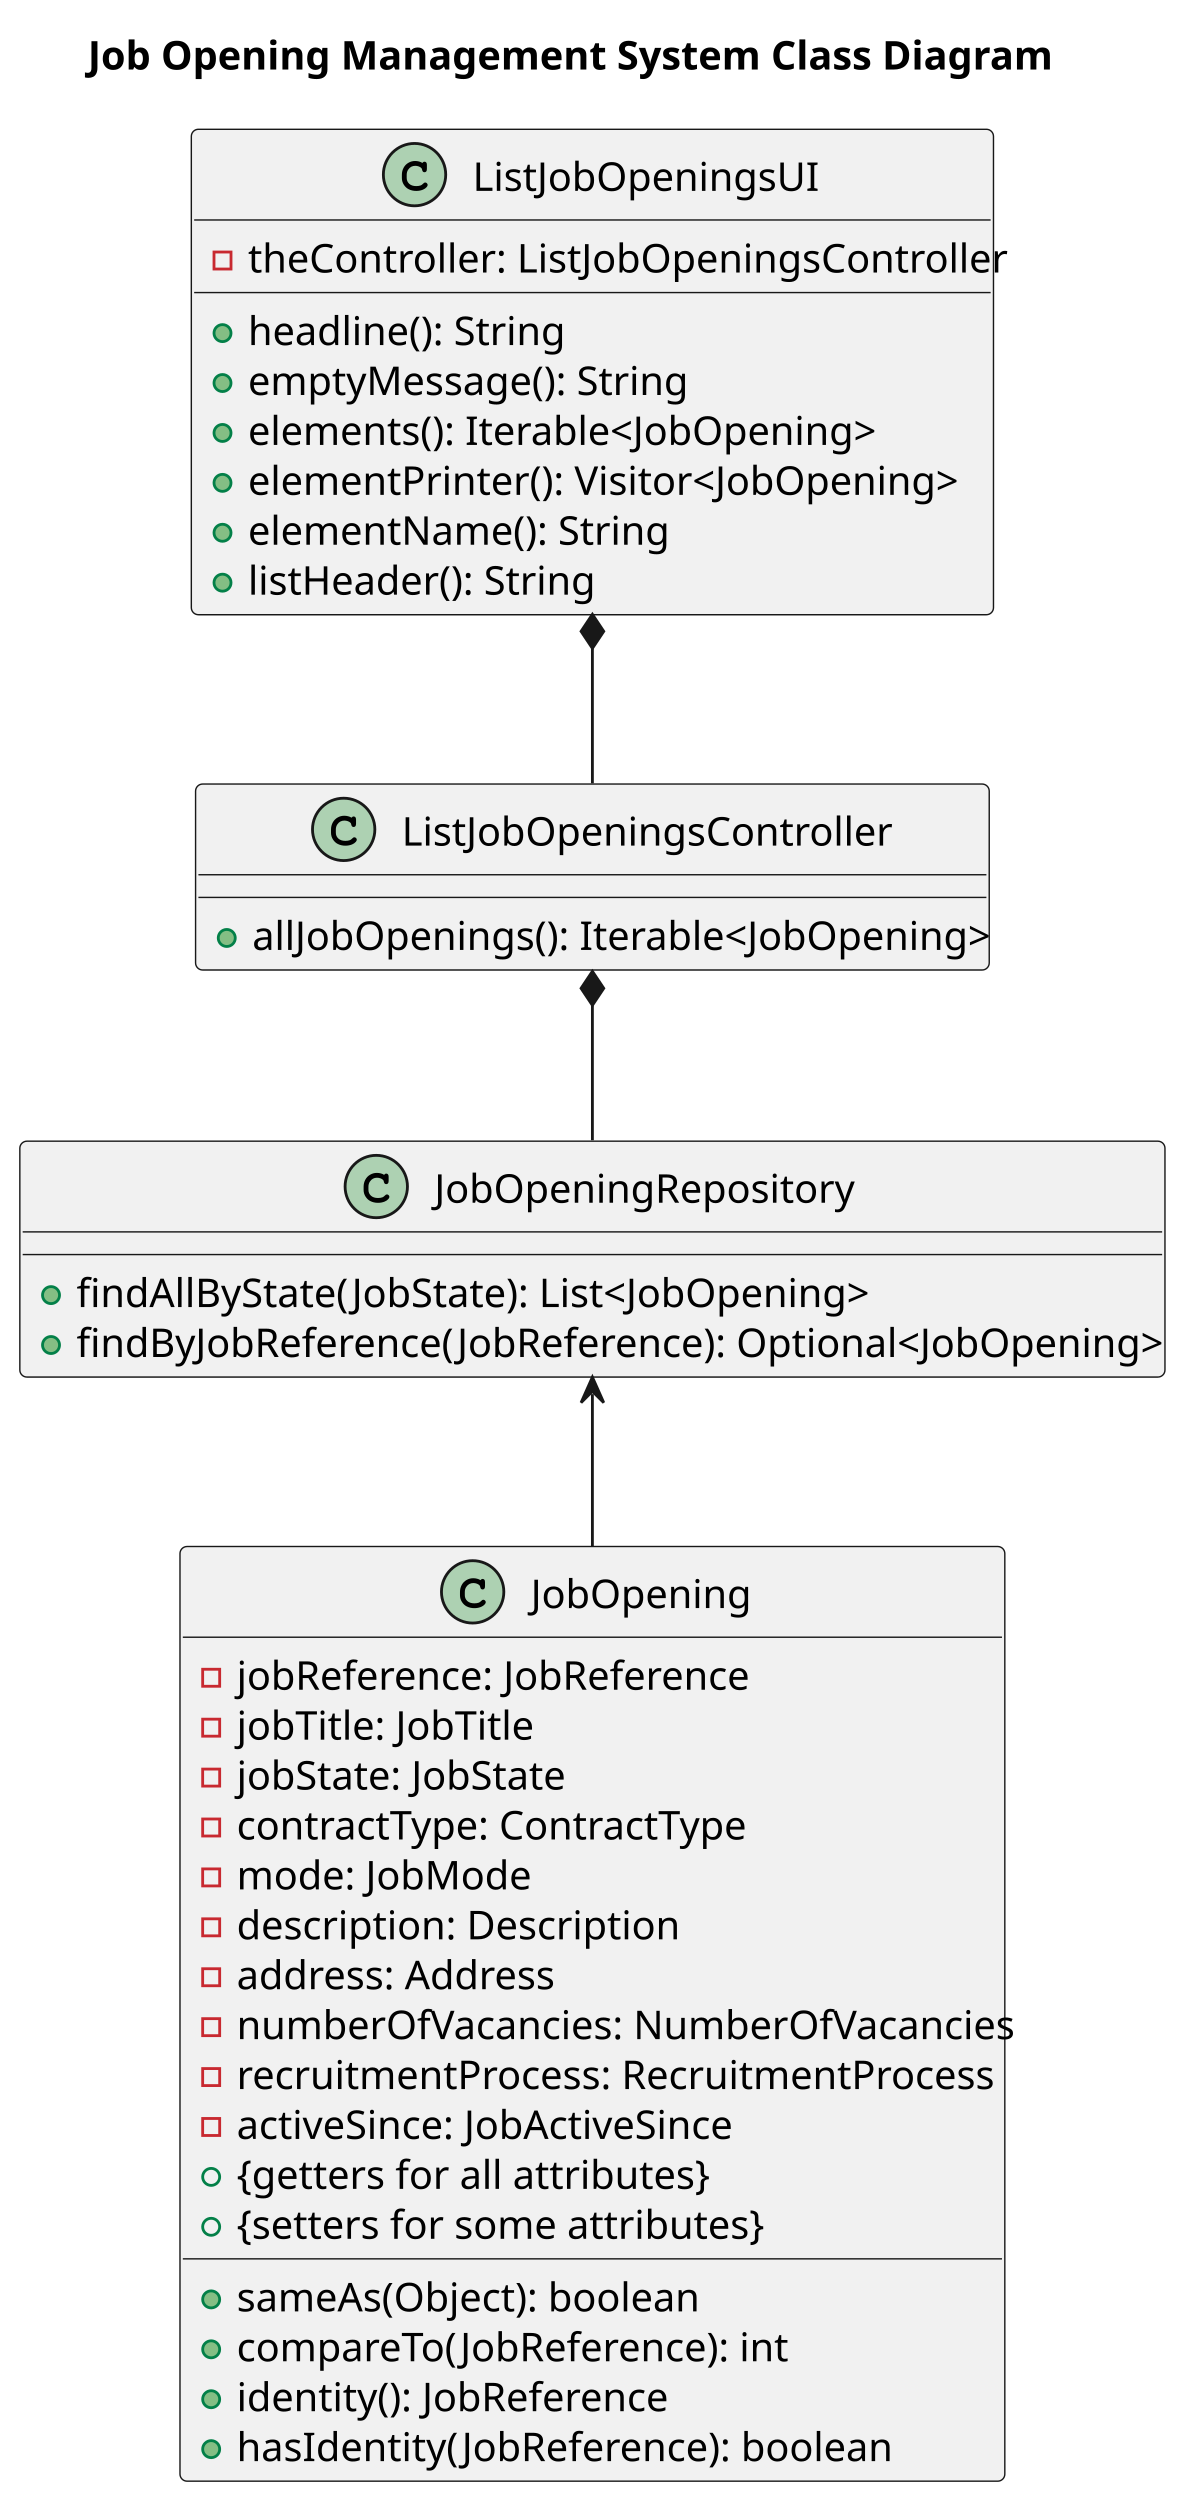
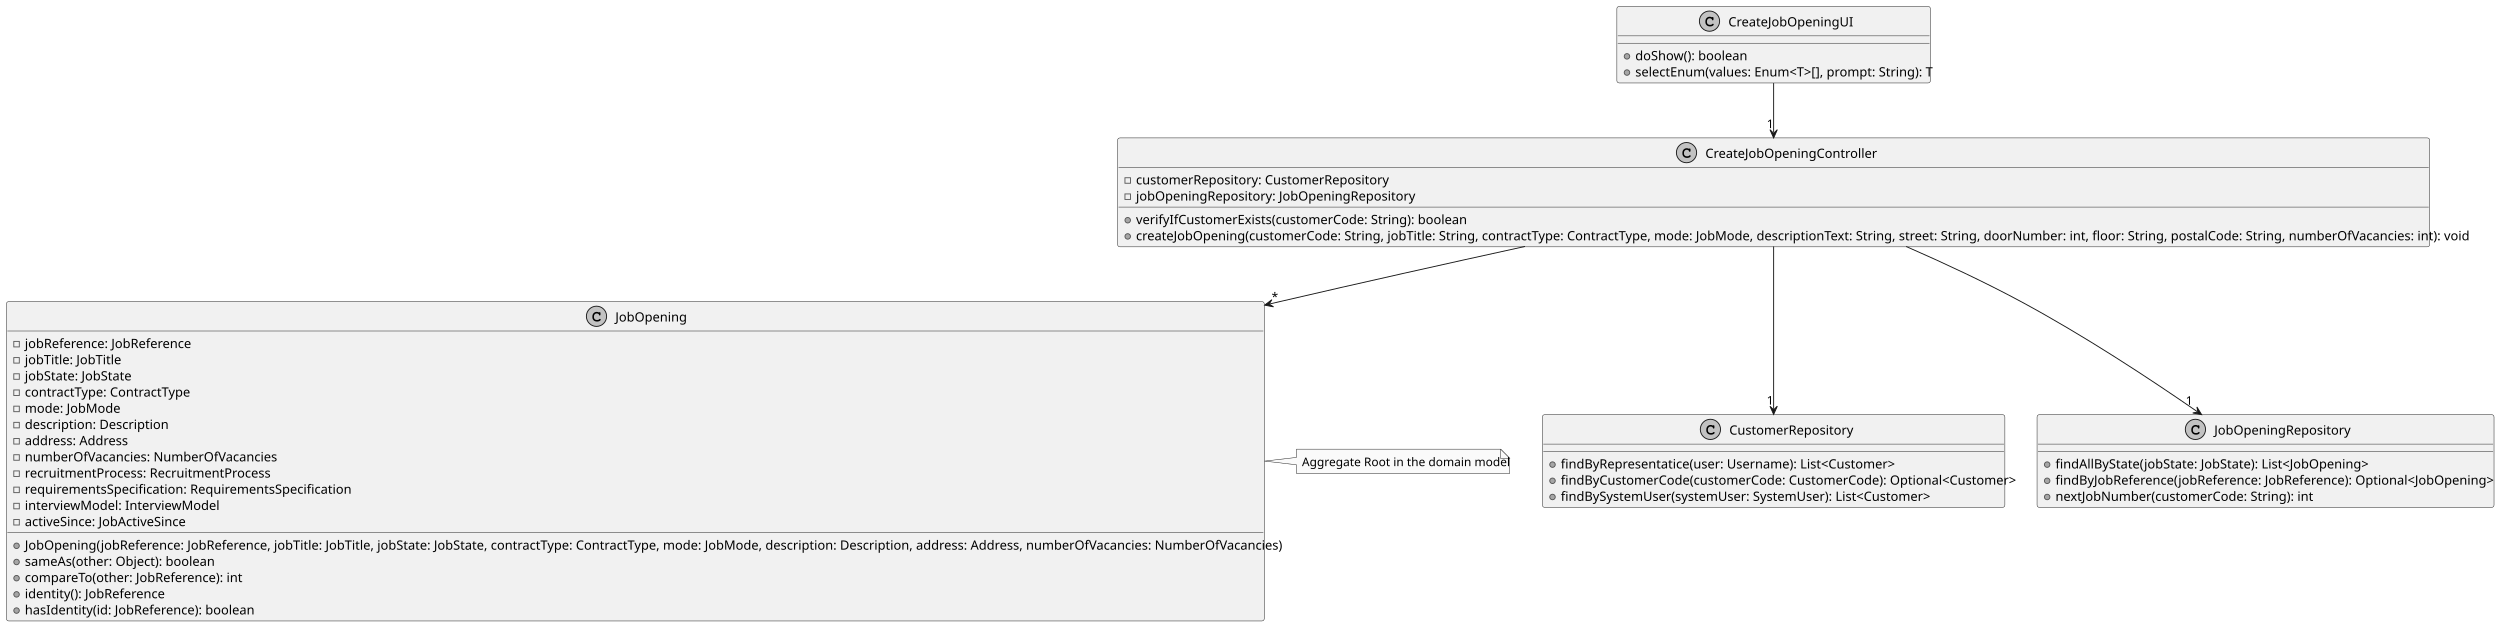
- <svg xmlns="http://www.w3.org/2000/svg" contentStyleType="text/css" height="882px" preserveAspectRatio="none" style="width:418px;height:882px;background:#FFFFFF;" version="1.1" viewBox="0 0 418 882" width="418px" zoomAndPan="magnify">
+ <svg xmlns="http://www.w3.org/2000/svg" contentStyleType="text/css" height="682px" preserveAspectRatio="none" style="width:2719px;height:682px;background:#FFFFFF;" version="1.1" viewBox="0 0 2719 682" width="2719px" zoomAndPan="magnify">
  <defs />
  <g>
-     <text fill="#000000" font-family="sans-serif" font-size="14" font-weight="bold" lengthAdjust="spacing" textLength="342" x="31" y="24.533">Job Opening Management System Class Diagram</text>
-     <g id="elem_ListJobOpeningsUI">
-       <rect codeLine="5" fill="#F1F1F1" height="171.266" id="ListJobOpeningsUI" rx="2.5" ry="2.5" style="stroke:#181818;stroke-width:0.5;" width="283" x="67.5" y="45.609" />
-       <ellipse cx="146.25" cy="61.609" fill="#ADD1B2" rx="11" ry="11" style="stroke:#181818;stroke-width:1.0;" />
-       <path d="M149.016,57.484 Q149.172,57.266 149.359,57.156 Q149.547,57.047 149.766,57.047 Q150.141,57.047 150.375,57.312 Q150.609,57.562 150.609,58.172 L150.609,59.625 Q150.609,60.234 150.375,60.5 Q150.141,60.766 149.766,60.766 Q149.422,60.766 149.219,60.562 Q149.016,60.375 148.906,59.859 Q148.859,59.5 148.672,59.312 Q148.344,58.938 147.734,58.719 Q147.125,58.5 146.5,58.5 Q145.734,58.5 145.094,58.828 Q144.469,59.156 143.969,59.906 Q143.484,60.656 143.484,61.688 L143.484,62.781 Q143.484,64.016 144.375,64.844 Q145.266,65.656 146.859,65.656 Q147.797,65.656 148.453,65.406 Q148.844,65.25 149.266,64.812 Q149.531,64.547 149.672,64.469 Q149.828,64.391 150.031,64.391 Q150.359,64.391 150.609,64.656 Q150.875,64.906 150.875,65.25 Q150.875,65.594 150.531,66 Q150.031,66.578 149.234,66.906 Q148.156,67.359 146.859,67.359 Q145.344,67.359 144.141,66.734 Q143.156,66.234 142.469,65.172 Q141.781,64.094 141.781,62.812 L141.781,61.656 Q141.781,60.328 142.391,59.188 Q143.016,58.031 144.109,57.422 Q145.203,56.797 146.438,56.797 Q147.172,56.797 147.812,56.969 Q148.469,57.125 149.016,57.484 Z " fill="#000000" />
-       <text fill="#000000" font-family="sans-serif" font-size="14" lengthAdjust="spacing" textLength="117" x="166.75" y="67.338">ListJobOpeningsUI</text>
-       <line style="stroke:#181818;stroke-width:0.5;" x1="68.5" x2="349.5" y1="77.609" y2="77.609" />
-       <rect fill="none" height="6" style="stroke:#C82930;stroke-width:1.0;" width="6" x="75.5" y="88.914" />
-       <text fill="#000000" font-family="sans-serif" font-size="14" lengthAdjust="spacing" textLength="257" x="87.5" y="96.143">theController: ListJobOpeningsController</text>
-       <line style="stroke:#181818;stroke-width:0.5;" x1="68.5" x2="349.5" y1="103.219" y2="103.219" />
-       <ellipse cx="78.5" cy="117.523" fill="#84BE84" rx="3" ry="3" style="stroke:#038048;stroke-width:1.0;" />
-       <text fill="#000000" font-family="sans-serif" font-size="14" lengthAdjust="spacing" textLength="109" x="87.5" y="121.752">headline(): String</text>
-       <ellipse cx="78.5" cy="135.133" fill="#84BE84" rx="3" ry="3" style="stroke:#038048;stroke-width:1.0;" />
-       <text fill="#000000" font-family="sans-serif" font-size="14" lengthAdjust="spacing" textLength="150" x="87.5" y="139.361">emptyMessage(): String</text>
-       <ellipse cx="78.5" cy="152.742" fill="#84BE84" rx="3" ry="3" style="stroke:#038048;stroke-width:1.0;" />
-       <text fill="#000000" font-family="sans-serif" font-size="14" lengthAdjust="spacing" textLength="214" x="87.5" y="156.971">elements(): Iterable&lt;JobOpening&gt;</text>
-       <ellipse cx="78.5" cy="170.352" fill="#84BE84" rx="3" ry="3" style="stroke:#038048;stroke-width:1.0;" />
-       <text fill="#000000" font-family="sans-serif" font-size="14" lengthAdjust="spacing" textLength="241" x="87.5" y="174.58">elementPrinter(): Visitor&lt;JobOpening&gt;</text>
-       <ellipse cx="78.5" cy="187.961" fill="#84BE84" rx="3" ry="3" style="stroke:#038048;stroke-width:1.0;" />
-       <text fill="#000000" font-family="sans-serif" font-size="14" lengthAdjust="spacing" textLength="141" x="87.5" y="192.19">elementName(): String</text>
-       <ellipse cx="78.5" cy="205.57" fill="#84BE84" rx="3" ry="3" style="stroke:#038048;stroke-width:1.0;" />
-       <text fill="#000000" font-family="sans-serif" font-size="14" lengthAdjust="spacing" textLength="118" x="87.5" y="209.799">listHeader(): String</text>
+     <g id="elem_CreateJobOpeningUI">
+       <rect codeLine="6" fill="#F1F1F1" height="83.219" id="CreateJobOpeningUI" rx="2.5" ry="2.5" style="stroke:#181818;stroke-width:0.5;" width="341" x="1758.5" y="7" />
+       <ellipse cx="1859.25" cy="23" fill="#C2C2C2" rx="11" ry="11" style="stroke:#181818;stroke-width:1.0;" />
+       <path d="M1862.016,18.875 Q1862.172,18.656 1862.359,18.547 Q1862.547,18.438 1862.766,18.438 Q1863.141,18.438 1863.375,18.703 Q1863.609,18.953 1863.609,19.562 L1863.609,21.016 Q1863.609,21.625 1863.375,21.891 Q1863.141,22.156 1862.766,22.156 Q1862.422,22.156 1862.219,21.953 Q1862.016,21.766 1861.906,21.25 Q1861.859,20.891 1861.672,20.703 Q1861.344,20.328 1860.734,20.109 Q1860.125,19.891 1859.5,19.891 Q1858.734,19.891 1858.094,20.219 Q1857.469,20.547 1856.969,21.297 Q1856.484,22.047 1856.484,23.078 L1856.484,24.172 Q1856.484,25.406 1857.375,26.234 Q1858.266,27.047 1859.859,27.047 Q1860.797,27.047 1861.453,26.797 Q1861.844,26.641 1862.266,26.203 Q1862.531,25.938 1862.672,25.859 Q1862.828,25.781 1863.031,25.781 Q1863.359,25.781 1863.609,26.047 Q1863.875,26.297 1863.875,26.641 Q1863.875,26.984 1863.531,27.391 Q1863.031,27.969 1862.234,28.297 Q1861.156,28.75 1859.859,28.75 Q1858.344,28.75 1857.141,28.125 Q1856.156,27.625 1855.469,26.562 Q1854.781,25.484 1854.781,24.203 L1854.781,23.047 Q1854.781,21.719 1855.391,20.578 Q1856.016,19.422 1857.109,18.812 Q1858.203,18.188 1859.438,18.188 Q1860.172,18.188 1860.812,18.359 Q1861.469,18.516 1862.016,18.875 Z " fill="#000000" />
+       <text fill="#000000" font-family="sans-serif" font-size="14" lengthAdjust="spacing" textLength="131" x="1879.75" y="28.729">CreateJobOpeningUI</text>
+       <line style="stroke:#181818;stroke-width:0.5;" x1="1759.5" x2="2098.5" y1="39" y2="39" />
+       <line style="stroke:#181818;stroke-width:0.5;" x1="1759.5" x2="2098.5" y1="47" y2="47" />
+       <ellipse cx="1769.5" cy="61.305" fill="#A6A6A6" rx="3" ry="3" style="stroke:#545454;stroke-width:1.0;" />
+       <text fill="#000000" font-family="sans-serif" font-size="14" lengthAdjust="spacing" textLength="119" x="1778.5" y="65.533">doShow(): boolean</text>
+       <ellipse cx="1769.5" cy="78.914" fill="#A6A6A6" rx="3" ry="3" style="stroke:#545454;stroke-width:1.0;" />
+       <text fill="#000000" font-family="sans-serif" font-size="14" lengthAdjust="spacing" textLength="315" x="1778.5" y="83.143">selectEnum(values: Enum&lt;T&gt;[], prompt: String): T</text>
    </g>
-     <g id="elem_ListJobOpeningsController">
-       <rect codeLine="15" fill="#F1F1F1" height="65.609" id="ListJobOpeningsController" rx="2.5" ry="2.5" style="stroke:#181818;stroke-width:0.5;" width="280" x="69" y="276.609" />
-       <ellipse cx="121.25" cy="292.609" fill="#ADD1B2" rx="11" ry="11" style="stroke:#181818;stroke-width:1.0;" />
-       <path d="M124.016,288.484 Q124.172,288.266 124.359,288.156 Q124.547,288.047 124.766,288.047 Q125.141,288.047 125.375,288.312 Q125.609,288.562 125.609,289.172 L125.609,290.625 Q125.609,291.234 125.375,291.5 Q125.141,291.766 124.766,291.766 Q124.422,291.766 124.219,291.562 Q124.016,291.375 123.906,290.859 Q123.859,290.5 123.672,290.312 Q123.344,289.938 122.734,289.719 Q122.125,289.5 121.5,289.5 Q120.734,289.5 120.094,289.828 Q119.469,290.156 118.969,290.906 Q118.484,291.656 118.484,292.688 L118.484,293.781 Q118.484,295.016 119.375,295.844 Q120.266,296.656 121.859,296.656 Q122.797,296.656 123.453,296.406 Q123.844,296.25 124.266,295.812 Q124.531,295.547 124.672,295.469 Q124.828,295.391 125.031,295.391 Q125.359,295.391 125.609,295.656 Q125.875,295.906 125.875,296.25 Q125.875,296.594 125.531,297 Q125.031,297.578 124.234,297.906 Q123.156,298.359 121.859,298.359 Q120.344,298.359 119.141,297.734 Q118.156,297.234 117.469,296.172 Q116.781,295.094 116.781,293.812 L116.781,292.656 Q116.781,291.328 117.391,290.188 Q118.016,289.031 119.109,288.422 Q120.203,287.797 121.438,287.797 Q122.172,287.797 122.812,287.969 Q123.469,288.125 124.016,288.484 Z " fill="#000000" />
-       <text fill="#000000" font-family="sans-serif" font-size="14" lengthAdjust="spacing" textLength="167" x="141.75" y="298.338">ListJobOpeningsController</text>
-       <line style="stroke:#181818;stroke-width:0.5;" x1="70" x2="348" y1="308.609" y2="308.609" />
-       <line style="stroke:#181818;stroke-width:0.5;" x1="70" x2="348" y1="316.609" y2="316.609" />
-       <ellipse cx="80" cy="330.914" fill="#84BE84" rx="3" ry="3" style="stroke:#038048;stroke-width:1.0;" />
-       <text fill="#000000" font-family="sans-serif" font-size="14" lengthAdjust="spacing" textLength="254" x="89" y="335.143">allJobOpenings(): Iterable&lt;JobOpening&gt;</text>
+     <g id="elem_CreateJobOpeningController">
+       <rect codeLine="11" fill="#F1F1F1" height="118.438" id="CreateJobOpeningController" rx="2.5" ry="2.5" style="stroke:#181818;stroke-width:0.5;" width="1427" x="1215.5" y="150" />
+       <ellipse cx="1834.25" cy="166" fill="#C2C2C2" rx="11" ry="11" style="stroke:#181818;stroke-width:1.0;" />
+       <path d="M1837.016,161.875 Q1837.172,161.656 1837.359,161.547 Q1837.547,161.438 1837.766,161.438 Q1838.141,161.438 1838.375,161.703 Q1838.609,161.953 1838.609,162.562 L1838.609,164.016 Q1838.609,164.625 1838.375,164.891 Q1838.141,165.156 1837.766,165.156 Q1837.422,165.156 1837.219,164.953 Q1837.016,164.766 1836.906,164.25 Q1836.859,163.891 1836.672,163.703 Q1836.344,163.328 1835.734,163.109 Q1835.125,162.891 1834.5,162.891 Q1833.734,162.891 1833.094,163.219 Q1832.469,163.547 1831.969,164.297 Q1831.484,165.047 1831.484,166.078 L1831.484,167.172 Q1831.484,168.406 1832.375,169.234 Q1833.266,170.047 1834.859,170.047 Q1835.797,170.047 1836.453,169.797 Q1836.844,169.641 1837.266,169.203 Q1837.531,168.938 1837.672,168.859 Q1837.828,168.781 1838.031,168.781 Q1838.359,168.781 1838.609,169.047 Q1838.875,169.297 1838.875,169.641 Q1838.875,169.984 1838.531,170.391 Q1838.031,170.969 1837.234,171.297 Q1836.156,171.75 1834.859,171.75 Q1833.344,171.75 1832.141,171.125 Q1831.156,170.625 1830.469,169.562 Q1829.781,168.484 1829.781,167.203 L1829.781,166.047 Q1829.781,164.719 1830.391,163.578 Q1831.016,162.422 1832.109,161.812 Q1833.203,161.188 1834.438,161.188 Q1835.172,161.188 1835.812,161.359 Q1836.469,161.516 1837.016,161.875 Z " fill="#000000" />
+       <text fill="#000000" font-family="sans-serif" font-size="14" lengthAdjust="spacing" textLength="181" x="1854.75" y="171.728">CreateJobOpeningController</text>
+       <line style="stroke:#181818;stroke-width:0.5;" x1="1216.5" x2="2641.5" y1="182" y2="182" />
+       <rect fill="none" height="6" style="stroke:#595959;stroke-width:1.0;" width="6" x="1223.5" y="193.305" />
+       <text fill="#000000" font-family="sans-serif" font-size="14" lengthAdjust="spacing" textLength="263" x="1235.5" y="200.533">customerRepository: CustomerRepository</text>
+       <rect fill="none" height="6" style="stroke:#595959;stroke-width:1.0;" width="6" x="1223.5" y="210.914" />
+       <text fill="#000000" font-family="sans-serif" font-size="14" lengthAdjust="spacing" textLength="293" x="1235.5" y="218.143">jobOpeningRepository: JobOpeningRepository</text>
+       <line style="stroke:#181818;stroke-width:0.5;" x1="1216.5" x2="2641.5" y1="225.219" y2="225.219" />
+       <ellipse cx="1226.5" cy="239.523" fill="#A6A6A6" rx="3" ry="3" style="stroke:#545454;stroke-width:1.0;" />
+       <text fill="#000000" font-family="sans-serif" font-size="14" lengthAdjust="spacing" textLength="344" x="1235.5" y="243.752">verifyIfCustomerExists(customerCode: String): boolean</text>
+       <ellipse cx="1226.5" cy="257.133" fill="#A6A6A6" rx="3" ry="3" style="stroke:#545454;stroke-width:1.0;" />
+       <text fill="#000000" font-family="sans-serif" font-size="14" lengthAdjust="spacing" textLength="1401" x="1235.5" y="261.361">createJobOpening(customerCode: String, jobTitle: String, contractType: ContractType, mode: JobMode, descriptionText: String, street: String, doorNumber: int, floor: String, postalCode: String, numberOfVacancies: int): void</text>
+     </g>
+     <g id="elem_CustomerRepository">
+       <rect codeLine="18" fill="#F1F1F1" height="100.828" id="CustomerRepository" rx="2.5" ry="2.5" style="stroke:#181818;stroke-width:0.5;" width="503" x="1677.5" y="451" />
+       <ellipse cx="1860.25" cy="467" fill="#C2C2C2" rx="11" ry="11" style="stroke:#181818;stroke-width:1.0;" />
+       <path d="M1863.016,462.875 Q1863.172,462.656 1863.359,462.547 Q1863.547,462.438 1863.766,462.438 Q1864.141,462.438 1864.375,462.703 Q1864.609,462.953 1864.609,463.562 L1864.609,465.016 Q1864.609,465.625 1864.375,465.891 Q1864.141,466.156 1863.766,466.156 Q1863.422,466.156 1863.219,465.953 Q1863.016,465.766 1862.906,465.25 Q1862.859,464.891 1862.672,464.703 Q1862.344,464.328 1861.734,464.109 Q1861.125,463.891 1860.5,463.891 Q1859.734,463.891 1859.094,464.219 Q1858.469,464.547 1857.969,465.297 Q1857.484,466.047 1857.484,467.078 L1857.484,468.172 Q1857.484,469.406 1858.375,470.234 Q1859.266,471.047 1860.859,471.047 Q1861.797,471.047 1862.453,470.797 Q1862.844,470.641 1863.266,470.203 Q1863.531,469.938 1863.672,469.859 Q1863.828,469.781 1864.031,469.781 Q1864.359,469.781 1864.609,470.047 Q1864.875,470.297 1864.875,470.641 Q1864.875,470.984 1864.531,471.391 Q1864.031,471.969 1863.234,472.297 Q1862.156,472.75 1860.859,472.75 Q1859.344,472.75 1858.141,472.125 Q1857.156,471.625 1856.469,470.562 Q1855.781,469.484 1855.781,468.203 L1855.781,467.047 Q1855.781,465.719 1856.391,464.578 Q1857.016,463.422 1858.109,462.812 Q1859.203,462.188 1860.438,462.188 Q1861.172,462.188 1861.812,462.359 Q1862.469,462.516 1863.016,462.875 Z " fill="#000000" />
+       <text fill="#000000" font-family="sans-serif" font-size="14" lengthAdjust="spacing" textLength="129" x="1880.75" y="472.728">CustomerRepository</text>
+       <line style="stroke:#181818;stroke-width:0.5;" x1="1678.5" x2="2179.5" y1="483" y2="483" />
+       <line style="stroke:#181818;stroke-width:0.5;" x1="1678.5" x2="2179.5" y1="491" y2="491" />
+       <ellipse cx="1688.5" cy="505.305" fill="#A6A6A6" rx="3" ry="3" style="stroke:#545454;stroke-width:1.0;" />
+       <text fill="#000000" font-family="sans-serif" font-size="14" lengthAdjust="spacing" textLength="352" x="1697.5" y="509.533">findByRepresentatice(user: Username): List&lt;Customer&gt;</text>
+       <ellipse cx="1688.5" cy="522.914" fill="#A6A6A6" rx="3" ry="3" style="stroke:#545454;stroke-width:1.0;" />
+       <text fill="#000000" font-family="sans-serif" font-size="14" lengthAdjust="spacing" textLength="477" x="1697.5" y="527.143">findByCustomerCode(customerCode: CustomerCode): Optional&lt;Customer&gt;</text>
+       <ellipse cx="1688.5" cy="540.523" fill="#A6A6A6" rx="3" ry="3" style="stroke:#545454;stroke-width:1.0;" />
+       <text fill="#000000" font-family="sans-serif" font-size="14" lengthAdjust="spacing" textLength="387" x="1697.5" y="544.752">findBySystemUser(systemUser: SystemUser): List&lt;Customer&gt;</text>
    </g>
    <g id="elem_JobOpeningRepository">
-       <rect codeLine="19" fill="#F1F1F1" height="83.219" id="JobOpeningRepository" rx="2.5" ry="2.5" style="stroke:#181818;stroke-width:0.5;" width="404" x="7" y="402.609" />
-       <ellipse cx="132.75" cy="418.609" fill="#ADD1B2" rx="11" ry="11" style="stroke:#181818;stroke-width:1.0;" />
-       <path d="M135.516,414.484 Q135.672,414.266 135.859,414.156 Q136.047,414.047 136.266,414.047 Q136.641,414.047 136.875,414.312 Q137.109,414.562 137.109,415.172 L137.109,416.625 Q137.109,417.234 136.875,417.5 Q136.641,417.766 136.266,417.766 Q135.922,417.766 135.719,417.562 Q135.516,417.375 135.406,416.859 Q135.359,416.5 135.172,416.312 Q134.844,415.938 134.234,415.719 Q133.625,415.5 133,415.5 Q132.234,415.5 131.594,415.828 Q130.969,416.156 130.469,416.906 Q129.984,417.656 129.984,418.688 L129.984,419.781 Q129.984,421.016 130.875,421.844 Q131.766,422.656 133.359,422.656 Q134.297,422.656 134.953,422.406 Q135.344,422.25 135.766,421.812 Q136.031,421.547 136.172,421.469 Q136.328,421.391 136.531,421.391 Q136.859,421.391 137.109,421.656 Q137.375,421.906 137.375,422.25 Q137.375,422.594 137.031,423 Q136.531,423.578 135.734,423.906 Q134.656,424.359 133.359,424.359 Q131.844,424.359 130.641,423.734 Q129.656,423.234 128.969,422.172 Q128.281,421.094 128.281,419.812 L128.281,418.656 Q128.281,417.328 128.891,416.188 Q129.516,415.031 130.609,414.422 Q131.703,413.797 132.938,413.797 Q133.672,413.797 134.312,413.969 Q134.969,414.125 135.516,414.484 Z " fill="#000000" />
-       <text fill="#000000" font-family="sans-serif" font-size="14" lengthAdjust="spacing" textLength="144" x="153.25" y="424.338">JobOpeningRepository</text>
-       <line style="stroke:#181818;stroke-width:0.5;" x1="8" x2="410" y1="434.609" y2="434.609" />
-       <line style="stroke:#181818;stroke-width:0.5;" x1="8" x2="410" y1="442.609" y2="442.609" />
-       <ellipse cx="18" cy="456.914" fill="#84BE84" rx="3" ry="3" style="stroke:#038048;stroke-width:1.0;" />
-       <text fill="#000000" font-family="sans-serif" font-size="14" lengthAdjust="spacing" textLength="274" x="27" y="461.143">findAllByState(JobState): List&lt;JobOpening&gt;</text>
-       <ellipse cx="18" cy="474.523" fill="#84BE84" rx="3" ry="3" style="stroke:#038048;stroke-width:1.0;" />
-       <text fill="#000000" font-family="sans-serif" font-size="14" lengthAdjust="spacing" textLength="378" x="27" y="478.752">findByJobReference(JobReference): Optional&lt;JobOpening&gt;</text>
+       <rect codeLine="24" fill="#F1F1F1" height="100.828" id="JobOpeningRepository" rx="2.5" ry="2.5" style="stroke:#181818;stroke-width:0.5;" width="497" x="2215.5" y="451" />
+       <ellipse cx="2387.75" cy="467" fill="#C2C2C2" rx="11" ry="11" style="stroke:#181818;stroke-width:1.0;" />
+       <path d="M2390.516,462.875 Q2390.672,462.656 2390.859,462.547 Q2391.047,462.438 2391.266,462.438 Q2391.641,462.438 2391.875,462.703 Q2392.109,462.953 2392.109,463.562 L2392.109,465.016 Q2392.109,465.625 2391.875,465.891 Q2391.641,466.156 2391.266,466.156 Q2390.922,466.156 2390.719,465.953 Q2390.516,465.766 2390.406,465.25 Q2390.359,464.891 2390.172,464.703 Q2389.844,464.328 2389.234,464.109 Q2388.625,463.891 2388,463.891 Q2387.234,463.891 2386.594,464.219 Q2385.969,464.547 2385.469,465.297 Q2384.984,466.047 2384.984,467.078 L2384.984,468.172 Q2384.984,469.406 2385.875,470.234 Q2386.766,471.047 2388.359,471.047 Q2389.297,471.047 2389.953,470.797 Q2390.344,470.641 2390.766,470.203 Q2391.031,469.938 2391.172,469.859 Q2391.328,469.781 2391.531,469.781 Q2391.859,469.781 2392.109,470.047 Q2392.375,470.297 2392.375,470.641 Q2392.375,470.984 2392.031,471.391 Q2391.531,471.969 2390.734,472.297 Q2389.656,472.75 2388.359,472.75 Q2386.844,472.75 2385.641,472.125 Q2384.656,471.625 2383.969,470.562 Q2383.281,469.484 2383.281,468.203 L2383.281,467.047 Q2383.281,465.719 2383.891,464.578 Q2384.516,463.422 2385.609,462.812 Q2386.703,462.188 2387.938,462.188 Q2388.672,462.188 2389.312,462.359 Q2389.969,462.516 2390.516,462.875 Z " fill="#000000" />
+       <text fill="#000000" font-family="sans-serif" font-size="14" lengthAdjust="spacing" textLength="144" x="2408.25" y="472.728">JobOpeningRepository</text>
+       <line style="stroke:#181818;stroke-width:0.5;" x1="2216.5" x2="2711.5" y1="483" y2="483" />
+       <line style="stroke:#181818;stroke-width:0.5;" x1="2216.5" x2="2711.5" y1="491" y2="491" />
+       <ellipse cx="2226.5" cy="505.305" fill="#A6A6A6" rx="3" ry="3" style="stroke:#545454;stroke-width:1.0;" />
+       <text fill="#000000" font-family="sans-serif" font-size="14" lengthAdjust="spacing" textLength="334" x="2235.5" y="509.533">findAllByState(jobState: JobState): List&lt;JobOpening&gt;</text>
+       <ellipse cx="2226.5" cy="522.914" fill="#A6A6A6" rx="3" ry="3" style="stroke:#545454;stroke-width:1.0;" />
+       <text fill="#000000" font-family="sans-serif" font-size="14" lengthAdjust="spacing" textLength="471" x="2235.5" y="527.143">findByJobReference(jobReference: JobReference): Optional&lt;JobOpening&gt;</text>
+       <ellipse cx="2226.5" cy="540.523" fill="#A6A6A6" rx="3" ry="3" style="stroke:#545454;stroke-width:1.0;" />
+       <text fill="#000000" font-family="sans-serif" font-size="14" lengthAdjust="spacing" textLength="267" x="2235.5" y="544.752">nextJobNumber(customerCode: String): int</text>
    </g>
    <g id="elem_JobOpening">
-       <rect codeLine="24" fill="#F1F1F1" height="329.75" id="JobOpening" rx="2.5" ry="2.5" style="stroke:#181818;stroke-width:0.5;" width="291" x="63.5" y="545.609" />
-       <ellipse cx="166.75" cy="561.609" fill="#ADD1B2" rx="11" ry="11" style="stroke:#181818;stroke-width:1.0;" />
-       <path d="M169.516,557.484 Q169.672,557.266 169.859,557.156 Q170.047,557.047 170.266,557.047 Q170.641,557.047 170.875,557.312 Q171.109,557.562 171.109,558.172 L171.109,559.625 Q171.109,560.234 170.875,560.5 Q170.641,560.766 170.266,560.766 Q169.922,560.766 169.719,560.562 Q169.516,560.375 169.406,559.859 Q169.359,559.5 169.172,559.312 Q168.844,558.938 168.234,558.719 Q167.625,558.5 167,558.5 Q166.234,558.5 165.594,558.828 Q164.969,559.156 164.469,559.906 Q163.984,560.656 163.984,561.688 L163.984,562.781 Q163.984,564.016 164.875,564.844 Q165.766,565.656 167.359,565.656 Q168.297,565.656 168.953,565.406 Q169.344,565.25 169.766,564.812 Q170.031,564.547 170.172,564.469 Q170.328,564.391 170.531,564.391 Q170.859,564.391 171.109,564.656 Q171.375,564.906 171.375,565.25 Q171.375,565.594 171.031,566 Q170.531,566.578 169.734,566.906 Q168.656,567.359 167.359,567.359 Q165.844,567.359 164.641,566.734 Q163.656,566.234 162.969,565.172 Q162.281,564.094 162.281,562.812 L162.281,561.656 Q162.281,560.328 162.891,559.188 Q163.516,558.031 164.609,557.422 Q165.703,556.797 166.938,556.797 Q167.672,556.797 168.312,556.969 Q168.969,557.125 169.516,557.484 Z " fill="#000000" />
-       <text fill="#000000" font-family="sans-serif" font-size="14" lengthAdjust="spacing" textLength="76" x="187.25" y="567.338">JobOpening</text>
-       <line style="stroke:#181818;stroke-width:0.5;" x1="64.5" x2="353.5" y1="577.609" y2="577.609" />
-       <rect fill="none" height="6" style="stroke:#C82930;stroke-width:1.0;" width="6" x="71.5" y="588.914" />
-       <text fill="#000000" font-family="sans-serif" font-size="14" lengthAdjust="spacing" textLength="181" x="83.5" y="596.143">jobReference: JobReference</text>
-       <rect fill="none" height="6" style="stroke:#C82930;stroke-width:1.0;" width="6" x="71.5" y="606.523" />
-       <text fill="#000000" font-family="sans-serif" font-size="14" lengthAdjust="spacing" textLength="103" x="83.5" y="613.752">jobTitle: JobTitle</text>
-       <rect fill="none" height="6" style="stroke:#C82930;stroke-width:1.0;" width="6" x="71.5" y="624.133" />
-       <text fill="#000000" font-family="sans-serif" font-size="14" lengthAdjust="spacing" textLength="115" x="83.5" y="631.361">jobState: JobState</text>
-       <rect fill="none" height="6" style="stroke:#C82930;stroke-width:1.0;" width="6" x="71.5" y="641.742" />
-       <text fill="#000000" font-family="sans-serif" font-size="14" lengthAdjust="spacing" textLength="177" x="83.5" y="648.971">contractType: ContractType</text>
-       <rect fill="none" height="6" style="stroke:#C82930;stroke-width:1.0;" width="6" x="71.5" y="659.352" />
-       <text fill="#000000" font-family="sans-serif" font-size="14" lengthAdjust="spacing" textLength="100" x="83.5" y="666.58">mode: JobMode</text>
-       <rect fill="none" height="6" style="stroke:#C82930;stroke-width:1.0;" width="6" x="71.5" y="676.961" />
-       <text fill="#000000" font-family="sans-serif" font-size="14" lengthAdjust="spacing" textLength="148" x="83.5" y="684.189">description: Description</text>
-       <rect fill="none" height="6" style="stroke:#C82930;stroke-width:1.0;" width="6" x="71.5" y="694.57" />
-       <text fill="#000000" font-family="sans-serif" font-size="14" lengthAdjust="spacing" textLength="111" x="83.5" y="701.799">address: Address</text>
-       <rect fill="none" height="6" style="stroke:#C82930;stroke-width:1.0;" width="6" x="71.5" y="712.18" />
-       <text fill="#000000" font-family="sans-serif" font-size="14" lengthAdjust="spacing" textLength="265" x="83.5" y="719.408">numberOfVacancies: NumberOfVacancies</text>
-       <rect fill="none" height="6" style="stroke:#C82930;stroke-width:1.0;" width="6" x="71.5" y="729.789" />
-       <text fill="#000000" font-family="sans-serif" font-size="14" lengthAdjust="spacing" textLength="257" x="83.5" y="737.018">recruitmentProcess: RecruitmentProcess</text>
-       <rect fill="none" height="6" style="stroke:#C82930;stroke-width:1.0;" width="6" x="71.5" y="747.398" />
-       <text fill="#000000" font-family="sans-serif" font-size="14" lengthAdjust="spacing" textLength="175" x="83.5" y="754.627">activeSince: JobActiveSince</text>
-       <ellipse cx="74.5" cy="768.008" fill="none" rx="3" ry="3" style="stroke:#038048;stroke-width:1.0;" />
-       <text fill="#000000" font-family="sans-serif" font-size="14" lengthAdjust="spacing" textLength="156" x="83.5" y="772.236">{getters for all attributes}</text>
-       <ellipse cx="74.5" cy="785.617" fill="none" rx="3" ry="3" style="stroke:#038048;stroke-width:1.0;" />
-       <text fill="#000000" font-family="sans-serif" font-size="14" lengthAdjust="spacing" textLength="175" x="83.5" y="789.846">{setters for some attributes}</text>
-       <line style="stroke:#181818;stroke-width:0.5;" x1="64.5" x2="353.5" y1="796.922" y2="796.922" />
-       <ellipse cx="74.5" cy="811.227" fill="#84BE84" rx="3" ry="3" style="stroke:#038048;stroke-width:1.0;" />
-       <text fill="#000000" font-family="sans-serif" font-size="14" lengthAdjust="spacing" textLength="160" x="83.5" y="815.455">sameAs(Object): boolean</text>
-       <ellipse cx="74.5" cy="828.836" fill="#84BE84" rx="3" ry="3" style="stroke:#038048;stroke-width:1.0;" />
-       <text fill="#000000" font-family="sans-serif" font-size="14" lengthAdjust="spacing" textLength="193" x="83.5" y="833.064">compareTo(JobReference): int</text>
-       <ellipse cx="74.5" cy="846.445" fill="#84BE84" rx="3" ry="3" style="stroke:#038048;stroke-width:1.0;" />
-       <text fill="#000000" font-family="sans-serif" font-size="14" lengthAdjust="spacing" textLength="151" x="83.5" y="850.674">identity(): JobReference</text>
-       <ellipse cx="74.5" cy="864.055" fill="#84BE84" rx="3" ry="3" style="stroke:#038048;stroke-width:1.0;" />
-       <text fill="#000000" font-family="sans-serif" font-size="14" lengthAdjust="spacing" textLength="225" x="83.5" y="868.283">hasIdentity(JobReference): boolean</text>
+       <rect codeLine="30" fill="#F1F1F1" height="347.359" id="JobOpening" rx="2.5" ry="2.5" style="stroke:#181818;stroke-width:0.5;" width="1368" x="7" y="328" />
+       <ellipse cx="648.75" cy="344" fill="#C2C2C2" rx="11" ry="11" style="stroke:#181818;stroke-width:1.0;" />
+       <path d="M651.516,339.875 Q651.672,339.656 651.859,339.547 Q652.047,339.438 652.266,339.438 Q652.641,339.438 652.875,339.703 Q653.109,339.953 653.109,340.562 L653.109,342.016 Q653.109,342.625 652.875,342.891 Q652.641,343.156 652.266,343.156 Q651.922,343.156 651.719,342.953 Q651.516,342.766 651.406,342.25 Q651.359,341.891 651.172,341.703 Q650.844,341.328 650.234,341.109 Q649.625,340.891 649,340.891 Q648.234,340.891 647.594,341.219 Q646.969,341.547 646.469,342.297 Q645.984,343.047 645.984,344.078 L645.984,345.172 Q645.984,346.406 646.875,347.234 Q647.766,348.047 649.359,348.047 Q650.297,348.047 650.953,347.797 Q651.344,347.641 651.766,347.203 Q652.031,346.938 652.172,346.859 Q652.328,346.781 652.531,346.781 Q652.859,346.781 653.109,347.047 Q653.375,347.297 653.375,347.641 Q653.375,347.984 653.031,348.391 Q652.531,348.969 651.734,349.297 Q650.656,349.75 649.359,349.75 Q647.844,349.75 646.641,349.125 Q645.656,348.625 644.969,347.562 Q644.281,346.484 644.281,345.203 L644.281,344.047 Q644.281,342.719 644.891,341.578 Q645.516,340.422 646.609,339.812 Q647.703,339.188 648.938,339.188 Q649.672,339.188 650.312,339.359 Q650.969,339.516 651.516,339.875 Z " fill="#000000" />
+       <text fill="#000000" font-family="sans-serif" font-size="14" lengthAdjust="spacing" textLength="76" x="669.25" y="349.728">JobOpening</text>
+       <line style="stroke:#181818;stroke-width:0.5;" x1="8" x2="1374" y1="360" y2="360" />
+       <rect fill="none" height="6" style="stroke:#595959;stroke-width:1.0;" width="6" x="15" y="371.305" />
+       <text fill="#000000" font-family="sans-serif" font-size="14" lengthAdjust="spacing" textLength="181" x="27" y="378.533">jobReference: JobReference</text>
+       <rect fill="none" height="6" style="stroke:#595959;stroke-width:1.0;" width="6" x="15" y="388.914" />
+       <text fill="#000000" font-family="sans-serif" font-size="14" lengthAdjust="spacing" textLength="103" x="27" y="396.143">jobTitle: JobTitle</text>
+       <rect fill="none" height="6" style="stroke:#595959;stroke-width:1.0;" width="6" x="15" y="406.523" />
+       <text fill="#000000" font-family="sans-serif" font-size="14" lengthAdjust="spacing" textLength="115" x="27" y="413.752">jobState: JobState</text>
+       <rect fill="none" height="6" style="stroke:#595959;stroke-width:1.0;" width="6" x="15" y="424.133" />
+       <text fill="#000000" font-family="sans-serif" font-size="14" lengthAdjust="spacing" textLength="177" x="27" y="431.361">contractType: ContractType</text>
+       <rect fill="none" height="6" style="stroke:#595959;stroke-width:1.0;" width="6" x="15" y="441.742" />
+       <text fill="#000000" font-family="sans-serif" font-size="14" lengthAdjust="spacing" textLength="100" x="27" y="448.971">mode: JobMode</text>
+       <rect fill="none" height="6" style="stroke:#595959;stroke-width:1.0;" width="6" x="15" y="459.352" />
+       <text fill="#000000" font-family="sans-serif" font-size="14" lengthAdjust="spacing" textLength="148" x="27" y="466.58">description: Description</text>
+       <rect fill="none" height="6" style="stroke:#595959;stroke-width:1.0;" width="6" x="15" y="476.961" />
+       <text fill="#000000" font-family="sans-serif" font-size="14" lengthAdjust="spacing" textLength="111" x="27" y="484.19">address: Address</text>
+       <rect fill="none" height="6" style="stroke:#595959;stroke-width:1.0;" width="6" x="15" y="494.57" />
+       <text fill="#000000" font-family="sans-serif" font-size="14" lengthAdjust="spacing" textLength="265" x="27" y="501.799">numberOfVacancies: NumberOfVacancies</text>
+       <rect fill="none" height="6" style="stroke:#595959;stroke-width:1.0;" width="6" x="15" y="512.18" />
+       <text fill="#000000" font-family="sans-serif" font-size="14" lengthAdjust="spacing" textLength="257" x="27" y="519.408">recruitmentProcess: RecruitmentProcess</text>
+       <rect fill="none" height="6" style="stroke:#595959;stroke-width:1.0;" width="6" x="15" y="529.789" />
+       <text fill="#000000" font-family="sans-serif" font-size="14" lengthAdjust="spacing" textLength="339" x="27" y="537.018">requirementsSpecification: RequirementsSpecification</text>
+       <rect fill="none" height="6" style="stroke:#595959;stroke-width:1.0;" width="6" x="15" y="547.398" />
+       <text fill="#000000" font-family="sans-serif" font-size="14" lengthAdjust="spacing" textLength="194" x="27" y="554.627">interviewModel: InterviewModel</text>
+       <rect fill="none" height="6" style="stroke:#595959;stroke-width:1.0;" width="6" x="15" y="565.008" />
+       <text fill="#000000" font-family="sans-serif" font-size="14" lengthAdjust="spacing" textLength="175" x="27" y="572.236">activeSince: JobActiveSince</text>
+       <line style="stroke:#181818;stroke-width:0.5;" x1="8" x2="1374" y1="579.312" y2="579.312" />
+       <ellipse cx="18" cy="593.617" fill="#A6A6A6" rx="3" ry="3" style="stroke:#545454;stroke-width:1.0;" />
+       <text fill="#000000" font-family="sans-serif" font-size="14" lengthAdjust="spacing" textLength="1342" x="27" y="597.846">JobOpening(jobReference: JobReference, jobTitle: JobTitle, jobState: JobState, contractType: ContractType, mode: JobMode, description: Description, address: Address, numberOfVacancies: NumberOfVacancies)</text>
+       <ellipse cx="18" cy="611.227" fill="#A6A6A6" rx="3" ry="3" style="stroke:#545454;stroke-width:1.0;" />
+       <text fill="#000000" font-family="sans-serif" font-size="14" lengthAdjust="spacing" textLength="201" x="27" y="615.455">sameAs(other: Object): boolean</text>
+       <ellipse cx="18" cy="628.836" fill="#A6A6A6" rx="3" ry="3" style="stroke:#545454;stroke-width:1.0;" />
+       <text fill="#000000" font-family="sans-serif" font-size="14" lengthAdjust="spacing" textLength="234" x="27" y="633.064">compareTo(other: JobReference): int</text>
+       <ellipse cx="18" cy="646.445" fill="#A6A6A6" rx="3" ry="3" style="stroke:#545454;stroke-width:1.0;" />
+       <text fill="#000000" font-family="sans-serif" font-size="14" lengthAdjust="spacing" textLength="151" x="27" y="650.674">identity(): JobReference</text>
+       <ellipse cx="18" cy="664.055" fill="#A6A6A6" rx="3" ry="3" style="stroke:#545454;stroke-width:1.0;" />
+       <text fill="#000000" font-family="sans-serif" font-size="14" lengthAdjust="spacing" textLength="244" x="27" y="668.283">hasIdentity(id: JobReference): boolean</text>
    </g>
-     <g id="link_ListJobOpeningsUI_ListJobOpeningsController">
-       <path codeLine="43" d="M209,228.739 C209,249.969 209,259.489 209,276.349 " fill="none" id="ListJobOpeningsUI-backto-ListJobOpeningsController" style="stroke:#181818;stroke-width:1.0;" />
-       <polygon fill="#181818" points="209,216.739,205,222.739,209,228.739,213,222.739,209,216.739" style="stroke:#181818;stroke-width:1.0;" />
+     <g id="elem_GMN11">
+       <path d="M1410,488.5 L1410,497.5 L1375.15,501.5 L1410,505.5 L1410,514.852 A0,0 0 0 0 1410,514.852 L1642,514.852 A0,0 0 0 0 1642,514.852 L1642,498.5 L1632,488.5 L1410,488.5 A0,0 0 0 0 1410,488.5 " fill="#FAFAFA" style="stroke:#181818;stroke-width:0.5;" />
+       <path d="M1632,488.5 L1632,498.5 L1642,498.5 L1632,488.5 " fill="#FAFAFA" style="stroke:#181818;stroke-width:0.5;" />
+       <text fill="#000000" font-family="sans-serif" font-size="13" lengthAdjust="spacing" textLength="211" x="1416" y="506.995">Aggregate Root in the domain model</text>
    </g>
-     <g id="link_ListJobOpeningsController_JobOpeningRepository">
-       <path codeLine="44" d="M209,354.679 C209,372.609 209,383.119 209,402.289 " fill="none" id="ListJobOpeningsController-backto-JobOpeningRepository" style="stroke:#181818;stroke-width:1.0;" />
-       <polygon fill="#181818" points="209,342.679,205,348.679,209,354.679,213,348.679,209,342.679" style="stroke:#181818;stroke-width:1.0;" />
+     <g id="link_CreateJobOpeningUI_CreateJobOpeningController">
+       <path codeLine="51" d="M1929,90.32 C1929,108.48 1929,124.19 1929,144 " fill="none" id="CreateJobOpeningUI-to-CreateJobOpeningController" style="stroke:#181818;stroke-width:1.0;" />
+       <polygon fill="#181818" points="1929,150,1933,141,1929,145,1925,141,1929,150" style="stroke:#181818;stroke-width:1.0;" />
+       <text fill="#000000" font-family="sans-serif" font-size="13" lengthAdjust="spacing" textLength="7" x="1921.573" y="139.324">1</text>
    </g>
-     <g id="link_JobOpeningRepository_JobOpening">
-       <path codeLine="45" d="M209,491.859 C209,508.739 209,523.519 209,545.559 " fill="none" id="JobOpeningRepository-backto-JobOpening" style="stroke:#181818;stroke-width:1.0;" />
-       <polygon fill="#181818" points="209,485.859,205,494.859,209,490.859,213,494.859,209,485.859" style="stroke:#181818;stroke-width:1.0;" />
+     <g id="link_CreateJobOpeningController_CustomerRepository">
+       <path codeLine="52" d="M1929,268.09 C1929,321.57 1929,394.07 1929,444.74 " fill="none" id="CreateJobOpeningController-to-CustomerRepository" style="stroke:#181818;stroke-width:1.0;" />
+       <polygon fill="#181818" points="1929,450.74,1933,441.74,1929,445.74,1925,441.74,1929,450.74" style="stroke:#181818;stroke-width:1.0;" />
+       <text fill="#000000" font-family="sans-serif" font-size="13" lengthAdjust="spacing" textLength="7" x="1921.508" y="440.009">1</text>
+     </g>
+     <g id="link_CreateJobOpeningController_JobOpeningRepository">
+       <path codeLine="53" d="M2073.11,268.09 C2114.11,285.99 2158.38,306.65 2198,328 C2267.16,365.28 2336.965,411.208 2389.555,447.568 " fill="none" id="CreateJobOpeningController-to-JobOpeningRepository" style="stroke:#181818;stroke-width:1.0;" />
+       <polygon fill="#181818" points="2394.49,450.98,2389.362,442.572,2390.377,448.137,2384.812,449.152,2394.49,450.98" style="stroke:#181818;stroke-width:1.0;" />
+       <text fill="#000000" font-family="sans-serif" font-size="13" lengthAdjust="spacing" textLength="7" x="2377.223" y="440.283">1</text>
+     </g>
+     <g id="link_CreateJobOpeningController_JobOpening">
+       <path codeLine="54" d="M1658.62,268.03 C1573.22,286.73 1478.57,307.84 1392,328 C1386.51,329.28 1386.834,329.209 1381.294,330.499 " fill="none" id="CreateJobOpeningController-to-JobOpening" style="stroke:#181818;stroke-width:1.0;" />
+       <polygon fill="#181818" points="1375.45,331.86,1385.123,333.715,1380.32,330.726,1383.308,325.923,1375.45,331.86" style="stroke:#181818;stroke-width:1.0;" />
+       <text fill="#000000" font-family="sans-serif" font-size="13" lengthAdjust="spacing" textLength="5" x="1382.964" y="327.412">*</text>
    </g>
  </g>
</svg>
